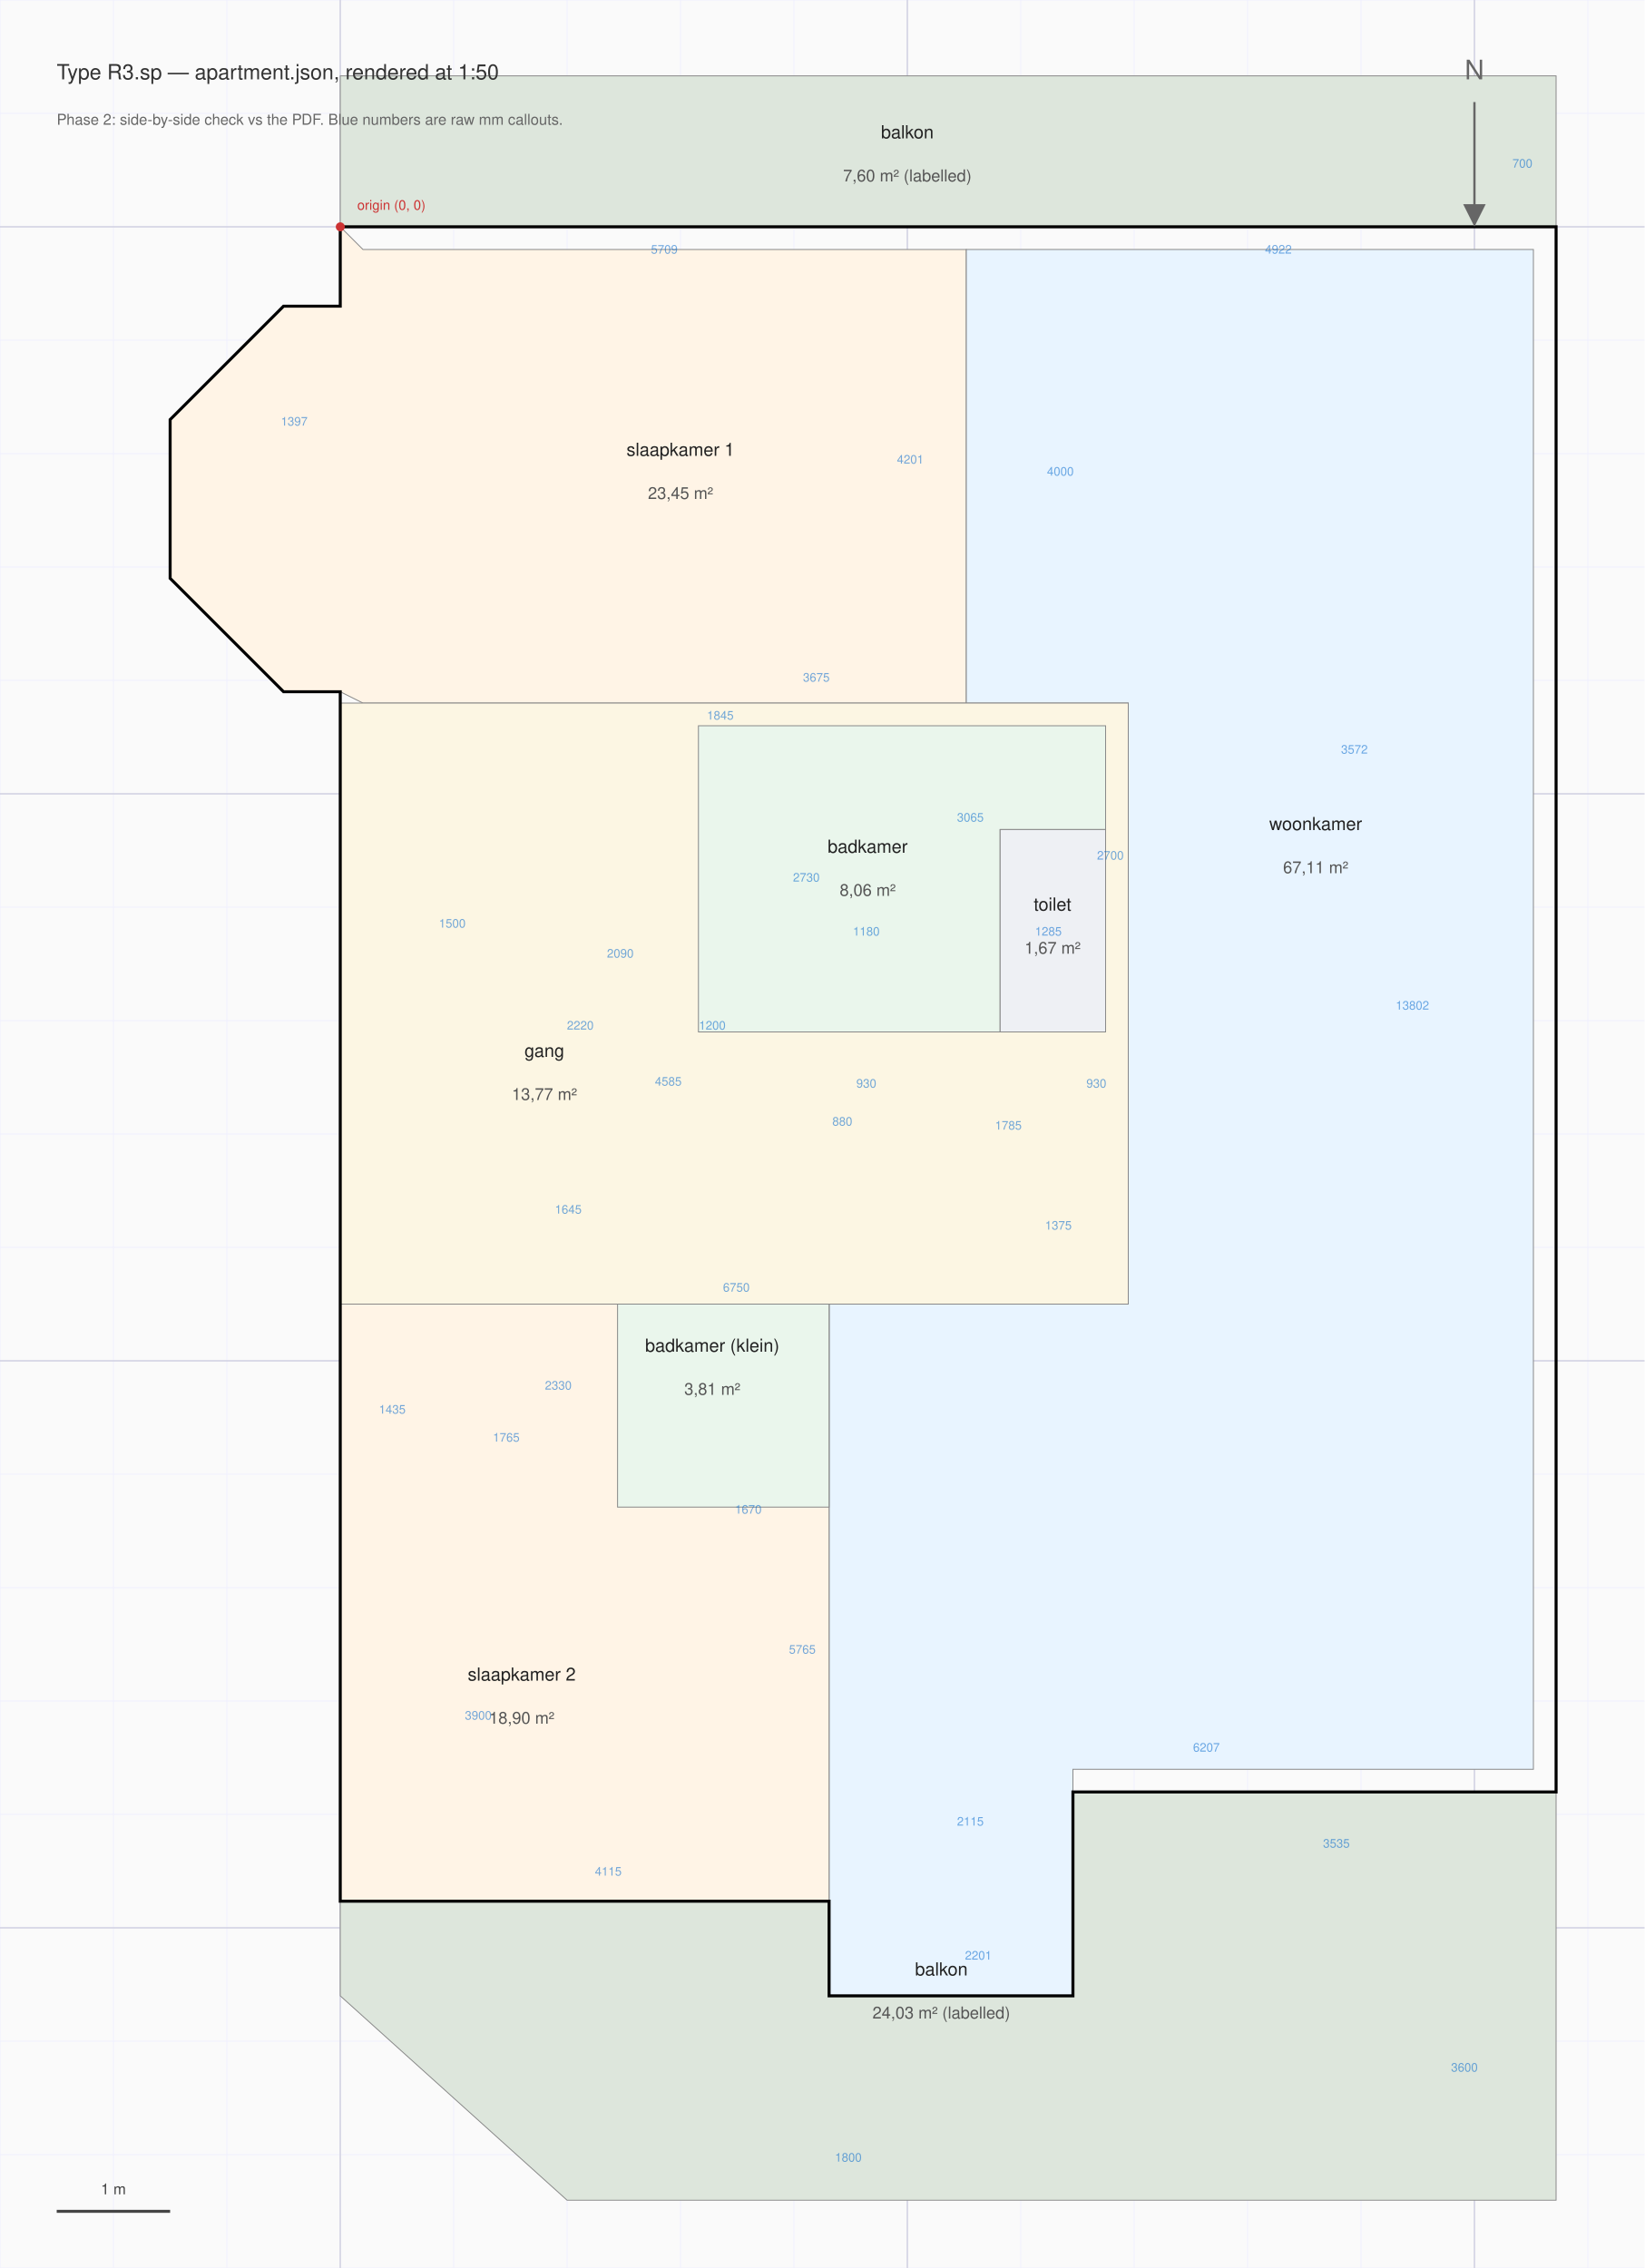
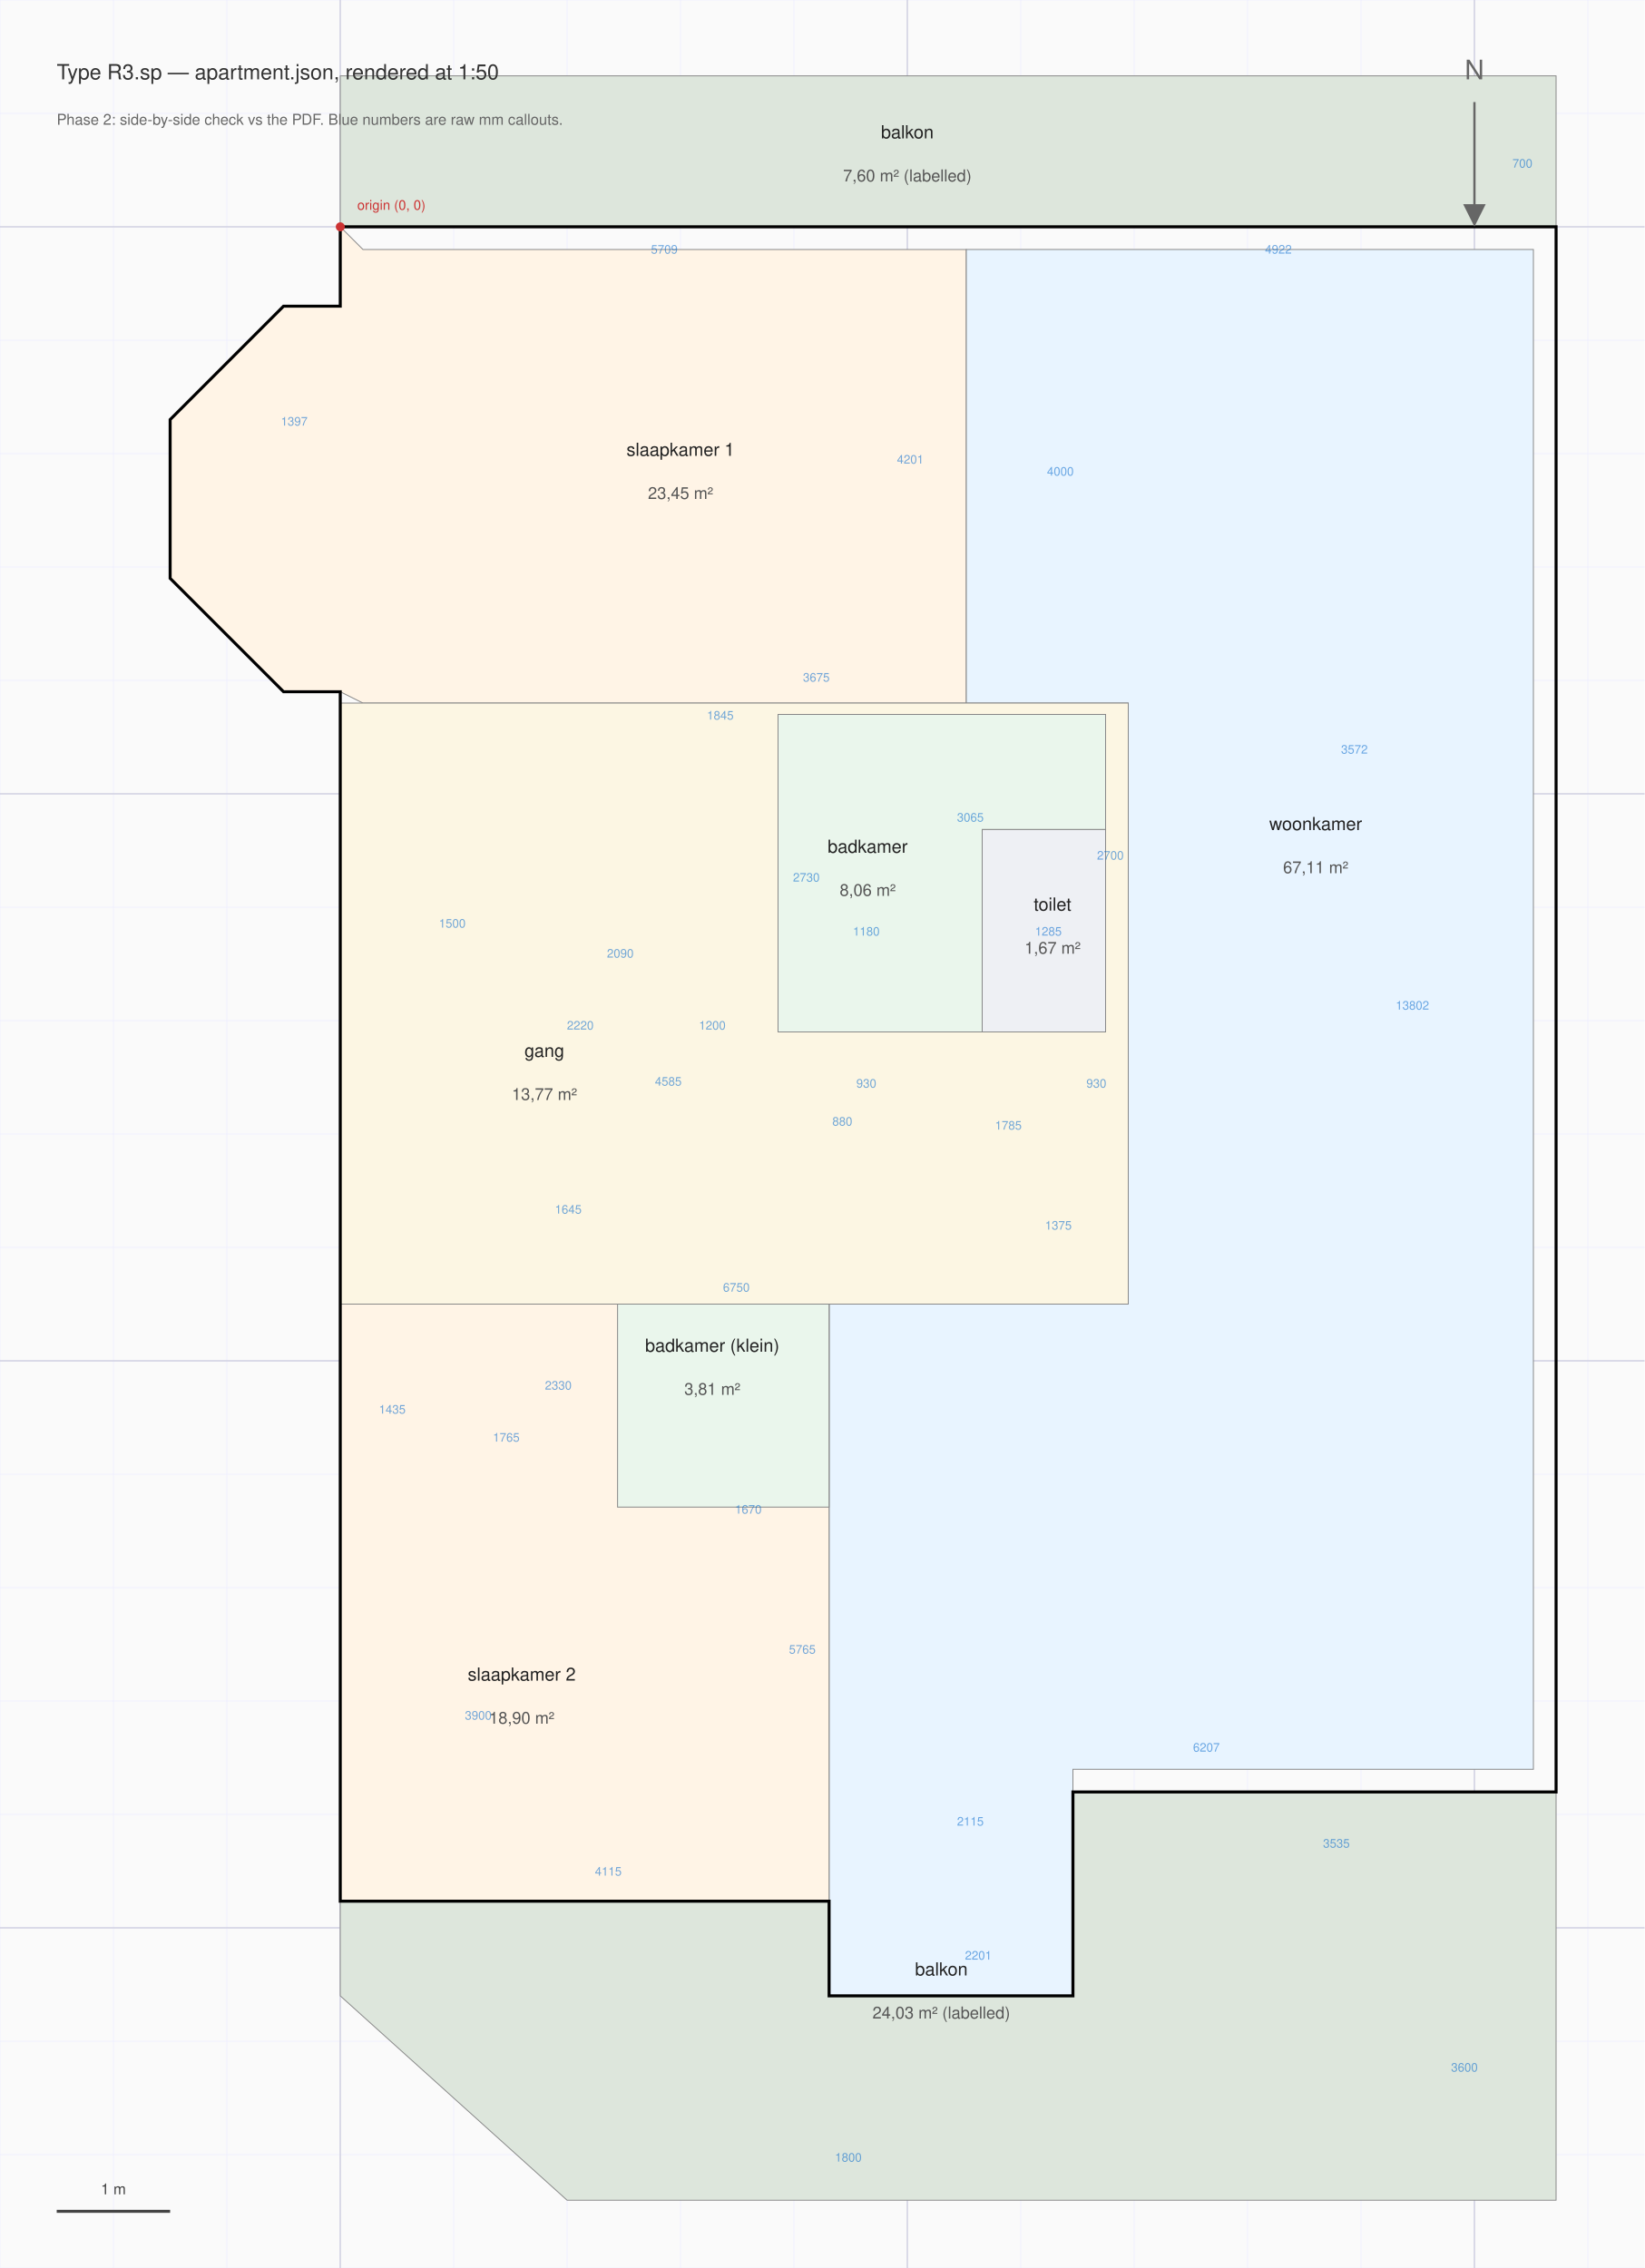
<svg xmlns="http://www.w3.org/2000/svg" viewBox="0 0 1096.1 1511.8" width="1096.1" height="1511.8">
  <rect width="100%" height="100%" fill="#fafafa" />
  <defs>
    <marker id="arrow" markerWidth="10" markerHeight="10" refX="5" refY="5" orient="auto-start-reverse">
      <path d="M0,0 L10,5 L0,10 Z" fill="#666" />
    </marker>
  </defs>
  <line x1="-75.59" y1="0.00" x2="-75.59" y2="1511.81" stroke="#eef" stroke-width="0.5" />
  <line x1="0.00" y1="0.00" x2="0.00" y2="1511.81" stroke="#eef" stroke-width="0.5" />
  <line x1="75.59" y1="0.00" x2="75.59" y2="1511.81" stroke="#eef" stroke-width="0.5" />
  <line x1="151.18" y1="0.00" x2="151.18" y2="1511.81" stroke="#eef" stroke-width="0.5" />
  <line x1="226.77" y1="0.00" x2="226.77" y2="1511.81" stroke="#eef" stroke-width="0.5" />
  <line x1="302.36" y1="0.00" x2="302.36" y2="1511.81" stroke="#eef" stroke-width="0.5" />
  <line x1="377.95" y1="0.00" x2="377.95" y2="1511.81" stroke="#eef" stroke-width="0.5" />
  <line x1="453.54" y1="0.00" x2="453.54" y2="1511.81" stroke="#eef" stroke-width="0.5" />
  <line x1="529.13" y1="0.00" x2="529.13" y2="1511.81" stroke="#eef" stroke-width="0.5" />
  <line x1="604.72" y1="0.00" x2="604.72" y2="1511.81" stroke="#eef" stroke-width="0.5" />
  <line x1="680.31" y1="0.00" x2="680.31" y2="1511.81" stroke="#eef" stroke-width="0.5" />
  <line x1="755.91" y1="0.00" x2="755.91" y2="1511.81" stroke="#eef" stroke-width="0.5" />
  <line x1="831.50" y1="0.00" x2="831.50" y2="1511.81" stroke="#eef" stroke-width="0.5" />
  <line x1="907.09" y1="0.00" x2="907.09" y2="1511.81" stroke="#eef" stroke-width="0.5" />
  <line x1="982.68" y1="0.00" x2="982.68" y2="1511.81" stroke="#eef" stroke-width="0.5" />
  <line x1="1058.27" y1="0.00" x2="1058.27" y2="1511.81" stroke="#eef" stroke-width="0.5" />
  <line x1="1133.86" y1="0.00" x2="1133.86" y2="1511.81" stroke="#eef" stroke-width="0.5" />
  <line x1="0.00" y1="-75.59" x2="1096.06" y2="-75.59" stroke="#eef" stroke-width="0.5" />
  <line x1="0.00" y1="0.00" x2="1096.06" y2="0.00" stroke="#eef" stroke-width="0.5" />
  <line x1="0.00" y1="75.59" x2="1096.06" y2="75.59" stroke="#eef" stroke-width="0.5" />
  <line x1="0.00" y1="151.18" x2="1096.06" y2="151.18" stroke="#eef" stroke-width="0.5" />
  <line x1="0.00" y1="226.77" x2="1096.06" y2="226.77" stroke="#eef" stroke-width="0.5" />
  <line x1="0.00" y1="302.36" x2="1096.06" y2="302.36" stroke="#eef" stroke-width="0.5" />
  <line x1="0.00" y1="377.95" x2="1096.06" y2="377.95" stroke="#eef" stroke-width="0.5" />
  <line x1="0.00" y1="453.54" x2="1096.06" y2="453.54" stroke="#eef" stroke-width="0.5" />
  <line x1="0.00" y1="529.13" x2="1096.06" y2="529.13" stroke="#eef" stroke-width="0.5" />
  <line x1="0.00" y1="604.72" x2="1096.06" y2="604.72" stroke="#eef" stroke-width="0.5" />
  <line x1="0.00" y1="680.31" x2="1096.06" y2="680.31" stroke="#eef" stroke-width="0.5" />
  <line x1="0.00" y1="755.91" x2="1096.06" y2="755.91" stroke="#eef" stroke-width="0.5" />
  <line x1="0.00" y1="831.50" x2="1096.06" y2="831.50" stroke="#eef" stroke-width="0.5" />
  <line x1="0.00" y1="907.09" x2="1096.06" y2="907.09" stroke="#eef" stroke-width="0.5" />
  <line x1="0.00" y1="982.68" x2="1096.06" y2="982.68" stroke="#eef" stroke-width="0.5" />
  <line x1="0.00" y1="1058.27" x2="1096.06" y2="1058.27" stroke="#eef" stroke-width="0.5" />
  <line x1="0.00" y1="1133.86" x2="1096.06" y2="1133.86" stroke="#eef" stroke-width="0.5" />
  <line x1="0.00" y1="1209.45" x2="1096.06" y2="1209.45" stroke="#eef" stroke-width="0.5" />
  <line x1="0.00" y1="1285.04" x2="1096.06" y2="1285.04" stroke="#eef" stroke-width="0.5" />
  <line x1="0.00" y1="1360.63" x2="1096.06" y2="1360.63" stroke="#eef" stroke-width="0.5" />
  <line x1="0.00" y1="1436.22" x2="1096.06" y2="1436.22" stroke="#eef" stroke-width="0.5" />
  <line x1="0.00" y1="1511.81" x2="1096.06" y2="1511.81" stroke="#eef" stroke-width="0.5" />
  <line x1="0.00" y1="1587.40" x2="1096.06" y2="1587.40" stroke="#eef" stroke-width="0.5" />
  <line x1="226.77" y1="0.00" x2="226.77" y2="1511.81" stroke="#ccd" stroke-width="0.8" />
  <line x1="0.00" y1="151.18" x2="1096.06" y2="151.18" stroke="#ccd" stroke-width="0.8" />
  <line x1="604.72" y1="0.00" x2="604.72" y2="1511.81" stroke="#ccd" stroke-width="0.8" />
  <line x1="0.00" y1="529.13" x2="1096.06" y2="529.13" stroke="#ccd" stroke-width="0.8" />
  <line x1="982.68" y1="0.00" x2="982.68" y2="1511.81" stroke="#ccd" stroke-width="0.8" />
  <line x1="0.00" y1="907.09" x2="1096.06" y2="907.09" stroke="#ccd" stroke-width="0.8" />
  <line x1="0.00" y1="1285.04" x2="1096.06" y2="1285.04" stroke="#ccd" stroke-width="0.8" />
  <polygon points="241.89,166.30 644.03,166.30 644.03,468.66 241.89,468.66 226.77,461.10 188.98,461.10 113.39,385.51 113.39,279.69 188.98,204.09 226.77,204.09 226.77,151.18" fill="#fff4e6" stroke="#888" stroke-width="0.6" />
  <text x="453.54" y="303.87" font-family="Helvetica, Arial, sans-serif" font-size="12" text-anchor="middle" fill="#222">slaapkamer 1</text>
  <text x="453.54" y="332.60" font-family="Helvetica, Arial, sans-serif" font-size="11" text-anchor="middle" fill="#555">23,45 m²</text>
  <polygon points="644.03,166.30 1021.98,166.30 1021.98,1179.36 715.09,1179.36 715.09,1330.39 552.57,1330.39 552.57,869.29 751.97,869.29 751.97,468.66 644.03,468.66" fill="#e8f4ff" stroke="#888" stroke-width="0.6" />
  <text x="876.85" y="553.32" font-family="Helvetica, Arial, sans-serif" font-size="12" text-anchor="middle" fill="#222">woonkamer</text>
  <text x="876.85" y="582.05" font-family="Helvetica, Arial, sans-serif" font-size="11" text-anchor="middle" fill="#555">67,11 m²</text>
  <polygon points="226.77,468.66 751.97,468.66 751.97,869.29 226.77,869.29" fill="#fcf6e3" stroke="#888" stroke-width="0.6" />
  <text x="362.83" y="704.50" font-family="Helvetica, Arial, sans-serif" font-size="12" text-anchor="middle" fill="#222">gang</text>
  <text x="362.83" y="733.23" font-family="Helvetica, Arial, sans-serif" font-size="11" text-anchor="middle" fill="#555">13,77 m²</text>
-   <polygon points="465.49,483.78 736.86,483.78 736.86,552.94 666.56,552.94 666.56,687.87 465.49,687.87" fill="#eaf6ec" stroke="#888" stroke-width="0.6" />
+   <polygon points="518.55,476.22 736.86,476.22 736.86,552.94 654.61,552.94 654.61,687.87 518.55,687.87" fill="#eaf6ec" stroke="#888" stroke-width="0.6" />
  <text x="578.27" y="568.44" font-family="Helvetica, Arial, sans-serif" font-size="12" text-anchor="middle" fill="#222">badkamer</text>
  <text x="578.27" y="597.17" font-family="Helvetica, Arial, sans-serif" font-size="11" text-anchor="middle" fill="#555">8,06 m²</text>
-   <polygon points="666.56,552.94 736.86,552.94 736.86,687.87 666.56,687.87" fill="#eef0f4" stroke="#888" stroke-width="0.6" />
+   <polygon points="654.61,552.94 736.86,552.94 736.86,687.87 654.61,687.87" fill="#eef0f4" stroke="#888" stroke-width="0.6" />
  <text x="701.48" y="606.99" font-family="Helvetica, Arial, sans-serif" font-size="12" text-anchor="middle" fill="#222">toilet</text>
  <text x="701.48" y="635.72" font-family="Helvetica, Arial, sans-serif" font-size="11" text-anchor="middle" fill="#555">1,67 m²</text>
  <polygon points="226.77,869.29 552.57,869.29 552.57,1267.28 226.77,1267.28" fill="#fff4e6" stroke="#888" stroke-width="0.6" />
  <text x="347.72" y="1120.25" font-family="Helvetica, Arial, sans-serif" font-size="12" text-anchor="middle" fill="#222">slaapkamer 2</text>
  <text x="347.72" y="1148.98" font-family="Helvetica, Arial, sans-serif" font-size="11" text-anchor="middle" fill="#555">18,90 m²</text>
  <polygon points="411.59,869.29 552.57,869.29 552.57,1004.60 411.59,1004.60" fill="#eaf6ec" stroke="#888" stroke-width="0.6" />
  <text x="474.71" y="901.04" font-family="Helvetica, Arial, sans-serif" font-size="12" text-anchor="middle" fill="#222">badkamer (klein)</text>
  <text x="474.71" y="929.76" font-family="Helvetica, Arial, sans-serif" font-size="11" text-anchor="middle" fill="#555">3,81 m²</text>
  <polygon points="226.77,50.57 1037.10,50.57 1037.10,151.18 226.77,151.18" fill="#dde6dc" stroke="#888" stroke-width="0.6" />
  <text x="604.72" y="92.22" font-family="Helvetica, Arial, sans-serif" font-size="12" text-anchor="middle" fill="#222">balkon</text>
  <text x="604.72" y="120.94" font-family="Helvetica, Arial, sans-serif" font-size="11" text-anchor="middle" fill="#555">7,60 m² (labelled)</text>
  <polygon points="226.77,1267.28 552.57,1267.28 552.57,1330.39 715.09,1330.39 715.09,1194.48 1037.10,1194.48 1037.10,1466.61 377.95,1466.61 226.77,1330.39" fill="#dde6dc" stroke="#888" stroke-width="0.6" />
  <text x="627.40" y="1316.79" font-family="Helvetica, Arial, sans-serif" font-size="12" text-anchor="middle" fill="#222">balkon</text>
  <text x="627.40" y="1345.51" font-family="Helvetica, Arial, sans-serif" font-size="11" text-anchor="middle" fill="#555">24,03 m² (labelled)</text>
  <polyline points="226.77,151.18 1037.10,151.18 1037.10,1194.48 715.09,1194.48 715.09,1330.39 552.57,1330.39 552.57,1267.28 226.77,1267.28 226.77,461.10 226.77,461.10 188.98,461.10 113.39,385.51 113.39,279.69 188.98,204.09 226.77,204.09 226.77,151.18 226.77,151.18" fill="none" stroke="#000" stroke-width="2.0" />
  <circle cx="226.8" cy="151.2" r="3" fill="#c33" />
  <text x="238.11" y="139.84" font-family="Helvetica, Arial, sans-serif" font-size="9" text-anchor="start" fill="#c33">origin (0, 0)</text>
  <text x="982.68" y="52.91" font-family="Helvetica, Arial, sans-serif" font-size="18" text-anchor="middle" fill="#666">N</text>
  <line x1="982.68" y1="68.03" x2="982.68" y2="143.62" stroke="#666" stroke-width="1.5" marker-end="url(#arrow)" />
  <line x1="37.80" y1="1474.02" x2="113.39" y2="1474.02" stroke="#444" stroke-width="2" />
  <text x="75.59" y="1462.68" font-family="Helvetica, Arial, sans-serif" font-size="10" text-anchor="middle" fill="#444">1 m</text>
  <g opacity="0.55">
    <text x="442.74" y="169.05" font-family="Helvetica, Arial, sans-serif" font-size="8" text-anchor="middle" fill="#06c">5709</text>
    <text x="852.03" y="169.05" font-family="Helvetica, Arial, sans-serif" font-size="8" text-anchor="middle" fill="#06c">4922</text>
    <text x="1014.67" y="111.72" font-family="Helvetica, Arial, sans-serif" font-size="8" text-anchor="middle" fill="#06c">700</text>
    <text x="606.72" y="309.03" font-family="Helvetica, Arial, sans-serif" font-size="8" text-anchor="middle" fill="#06c">4201</text>
    <text x="706.71" y="317.03" font-family="Helvetica, Arial, sans-serif" font-size="8" text-anchor="middle" fill="#06c">4000</text>
    <text x="544.07" y="454.34" font-family="Helvetica, Arial, sans-serif" font-size="8" text-anchor="middle" fill="#06c">3675</text>
    <text x="480.07" y="479.67" font-family="Helvetica, Arial, sans-serif" font-size="8" text-anchor="middle" fill="#06c">1845</text>
    <text x="902.69" y="502.34" font-family="Helvetica, Arial, sans-serif" font-size="8" text-anchor="middle" fill="#06c">3572</text>
    <text x="646.72" y="547.66" font-family="Helvetica, Arial, sans-serif" font-size="8" text-anchor="middle" fill="#06c">3065</text>
    <text x="537.40" y="587.66" font-family="Helvetica, Arial, sans-serif" font-size="8" text-anchor="middle" fill="#06c">2730</text>
    <text x="740.04" y="573.00" font-family="Helvetica, Arial, sans-serif" font-size="8" text-anchor="middle" fill="#06c">2700</text>
    <text x="301.43" y="618.32" font-family="Helvetica, Arial, sans-serif" font-size="8" text-anchor="middle" fill="#06c">1500</text>
    <text x="413.41" y="638.32" font-family="Helvetica, Arial, sans-serif" font-size="8" text-anchor="middle" fill="#06c">2090</text>
    <text x="577.39" y="623.66" font-family="Helvetica, Arial, sans-serif" font-size="8" text-anchor="middle" fill="#06c">1180</text>
    <text x="698.71" y="623.66" font-family="Helvetica, Arial, sans-serif" font-size="8" text-anchor="middle" fill="#06c">1285</text>
    <text x="941.35" y="672.98" font-family="Helvetica, Arial, sans-serif" font-size="8" text-anchor="middle" fill="#06c">13802</text>
    <text x="474.74" y="686.31" font-family="Helvetica, Arial, sans-serif" font-size="8" text-anchor="middle" fill="#06c">1200</text>
    <text x="386.75" y="686.31" font-family="Helvetica, Arial, sans-serif" font-size="8" text-anchor="middle" fill="#06c">2220</text>
    <text x="445.41" y="723.64" font-family="Helvetica, Arial, sans-serif" font-size="8" text-anchor="middle" fill="#06c">4585</text>
    <text x="577.39" y="724.98" font-family="Helvetica, Arial, sans-serif" font-size="8" text-anchor="middle" fill="#06c">930</text>
    <text x="730.71" y="724.98" font-family="Helvetica, Arial, sans-serif" font-size="8" text-anchor="middle" fill="#06c">930</text>
    <text x="561.40" y="750.31" font-family="Helvetica, Arial, sans-serif" font-size="8" text-anchor="middle" fill="#06c">880</text>
    <text x="672.05" y="752.97" font-family="Helvetica, Arial, sans-serif" font-size="8" text-anchor="middle" fill="#06c">1785</text>
    <text x="378.75" y="808.97" font-family="Helvetica, Arial, sans-serif" font-size="8" text-anchor="middle" fill="#06c">1645</text>
    <text x="705.38" y="819.63" font-family="Helvetica, Arial, sans-serif" font-size="8" text-anchor="middle" fill="#06c">1375</text>
    <text x="490.74" y="860.96" font-family="Helvetica, Arial, sans-serif" font-size="8" text-anchor="middle" fill="#06c">6750</text>
    <text x="372.09" y="926.28" font-family="Helvetica, Arial, sans-serif" font-size="8" text-anchor="middle" fill="#06c">2330</text>
    <text x="261.43" y="942.28" font-family="Helvetica, Arial, sans-serif" font-size="8" text-anchor="middle" fill="#06c">1435</text>
    <text x="337.42" y="960.95" font-family="Helvetica, Arial, sans-serif" font-size="8" text-anchor="middle" fill="#06c">1765</text>
    <text x="498.74" y="1008.94" font-family="Helvetica, Arial, sans-serif" font-size="8" text-anchor="middle" fill="#06c">1670</text>
    <text x="534.73" y="1102.26" font-family="Helvetica, Arial, sans-serif" font-size="8" text-anchor="middle" fill="#06c">5765</text>
    <text x="318.76" y="1146.26" font-family="Helvetica, Arial, sans-serif" font-size="8" text-anchor="middle" fill="#06c">3900</text>
    <text x="804.03" y="1167.59" font-family="Helvetica, Arial, sans-serif" font-size="8" text-anchor="middle" fill="#06c">6207</text>
    <text x="646.72" y="1216.91" font-family="Helvetica, Arial, sans-serif" font-size="8" text-anchor="middle" fill="#06c">2115</text>
    <text x="890.69" y="1231.58" font-family="Helvetica, Arial, sans-serif" font-size="8" text-anchor="middle" fill="#06c">3535</text>
    <text x="405.42" y="1250.24" font-family="Helvetica, Arial, sans-serif" font-size="8" text-anchor="middle" fill="#06c">4115</text>
    <text x="652.05" y="1306.24" font-family="Helvetica, Arial, sans-serif" font-size="8" text-anchor="middle" fill="#06c">2201</text>
    <text x="976.01" y="1380.89" font-family="Helvetica, Arial, sans-serif" font-size="8" text-anchor="middle" fill="#06c">3600</text>
    <text x="565.40" y="1440.89" font-family="Helvetica, Arial, sans-serif" font-size="8" text-anchor="middle" fill="#06c">1800</text>
    <text x="196.11" y="283.70" font-family="Helvetica, Arial, sans-serif" font-size="8" text-anchor="middle" fill="#06c">1397</text>
  </g>
  <text x="37.80" y="52.91" font-family="Helvetica, Arial, sans-serif" font-size="14" text-anchor="start" fill="#333">Type R3.sp — apartment.json, rendered at 1:50</text>
  <text x="37.80" y="83.15" font-family="Helvetica, Arial, sans-serif" font-size="10" text-anchor="start" fill="#666">Phase 2: side-by-side check vs the PDF. Blue numbers are raw mm callouts.</text>
</svg>
